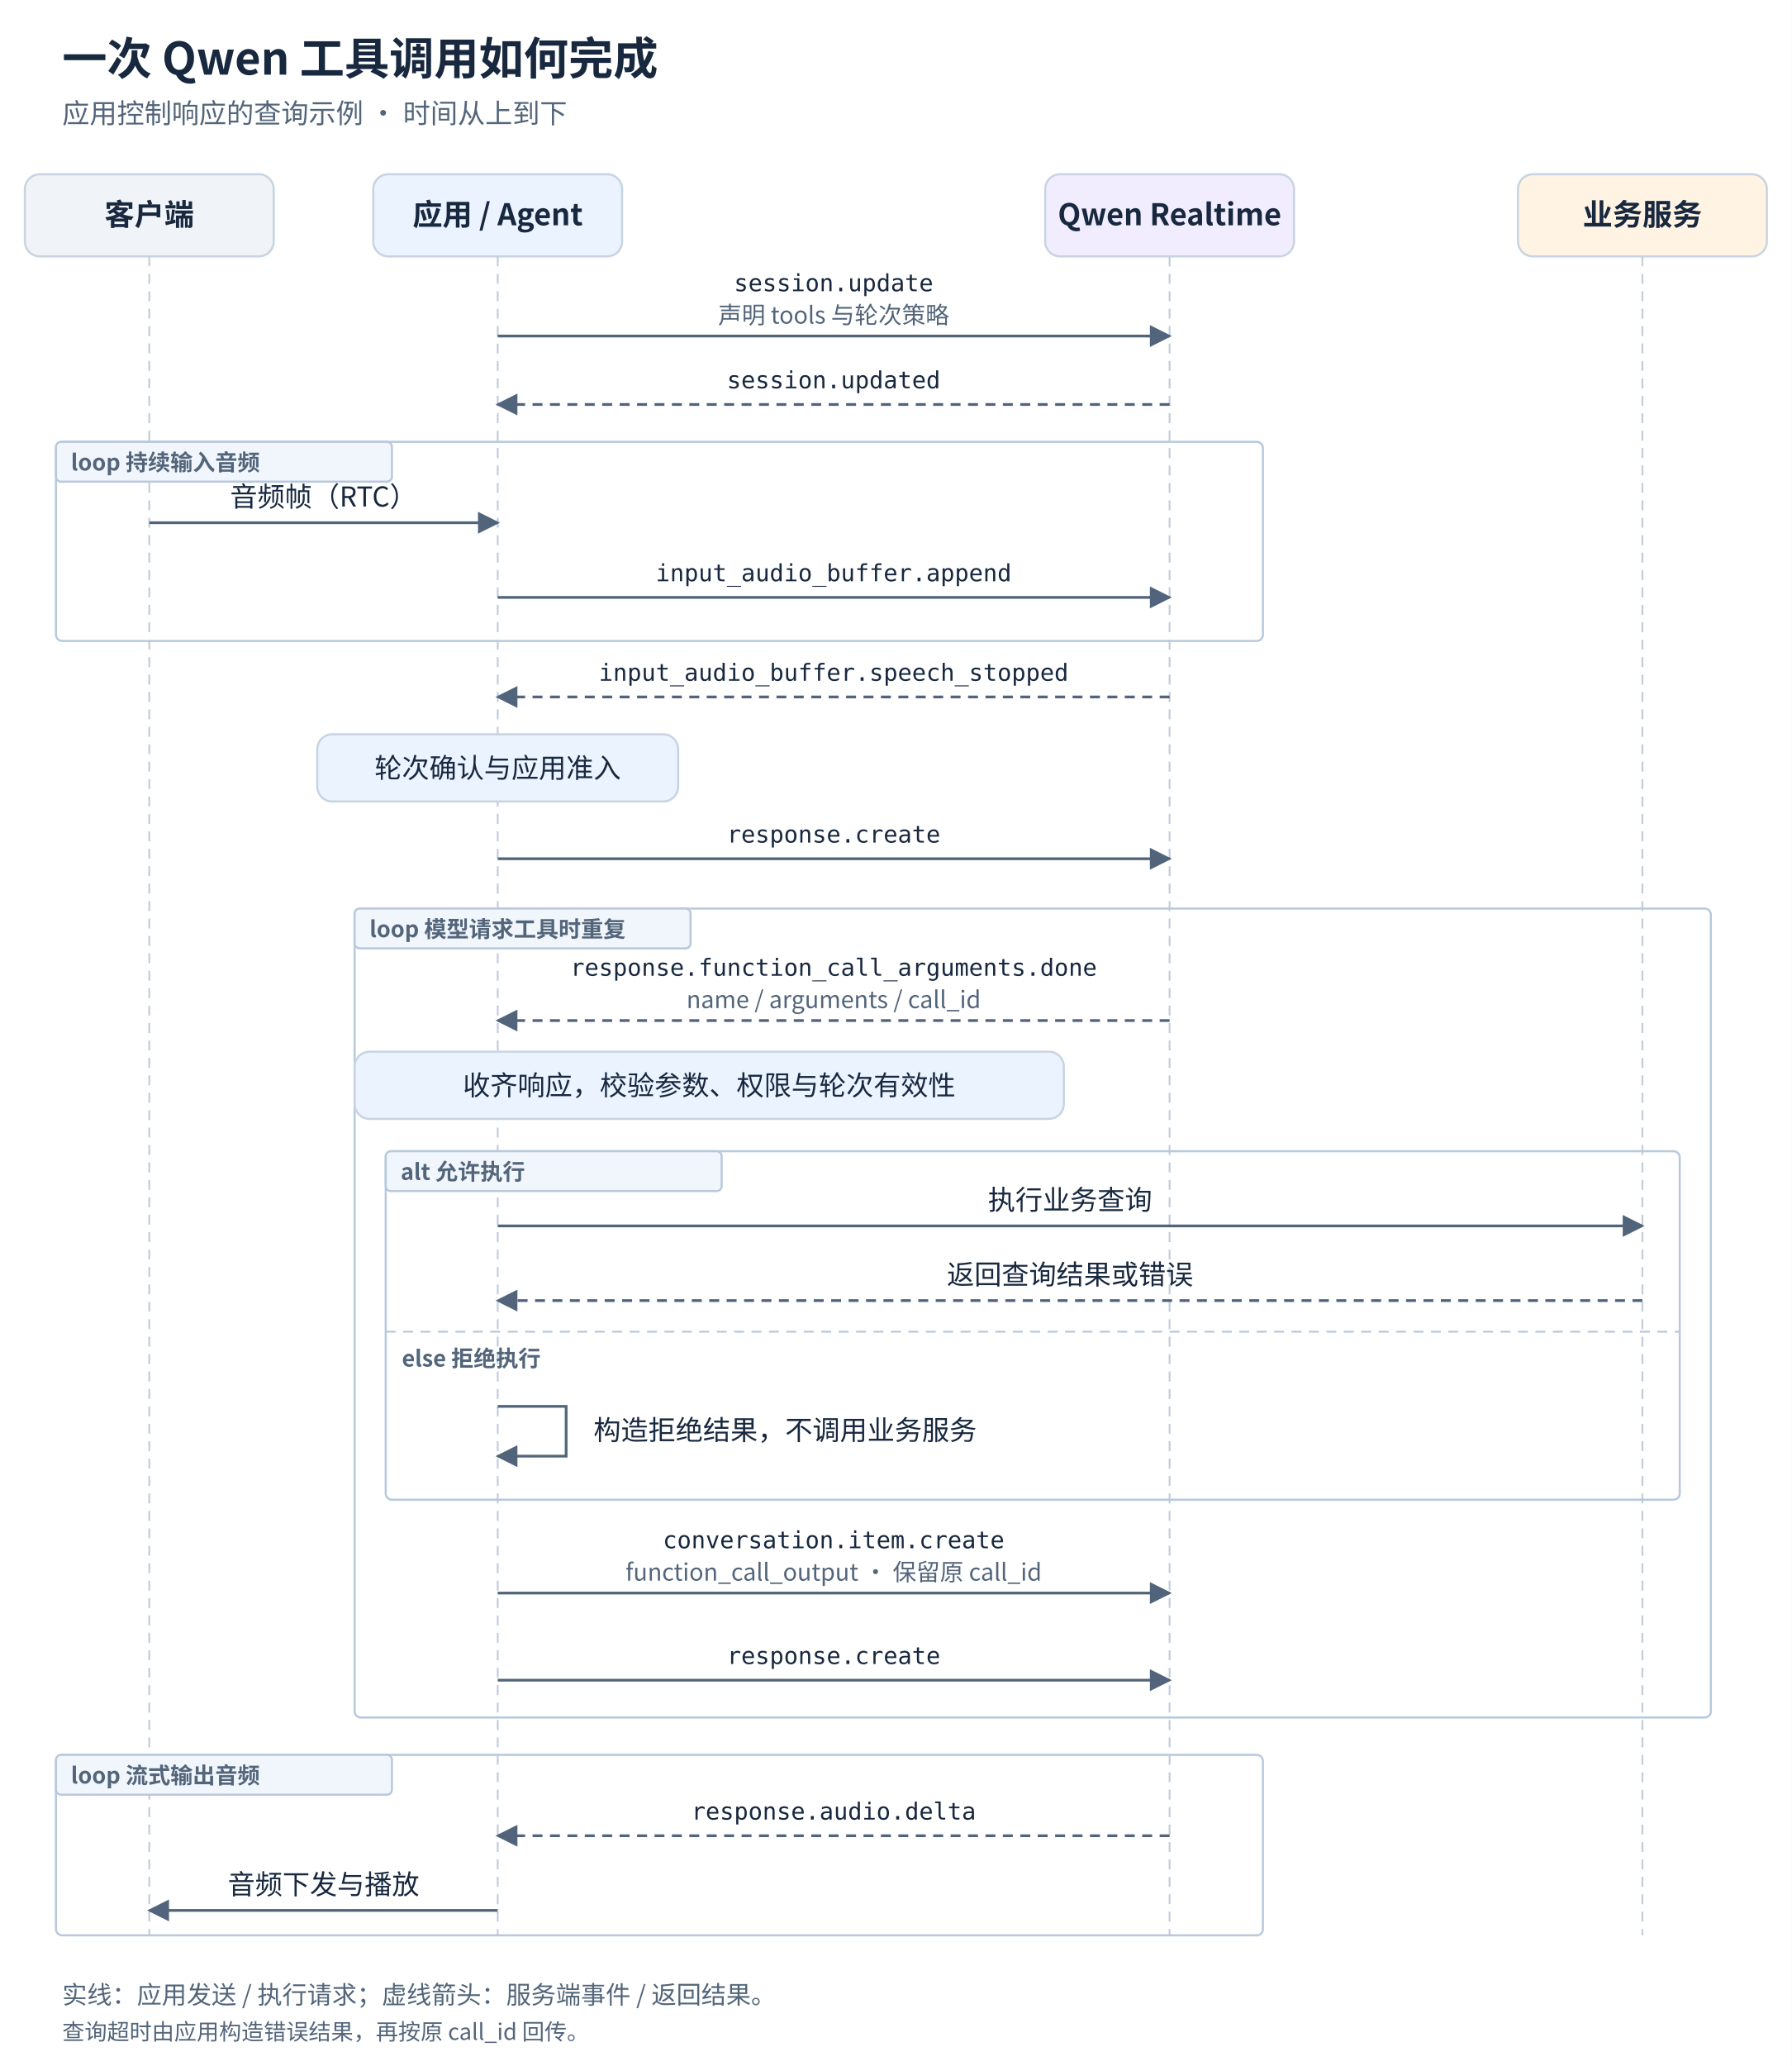
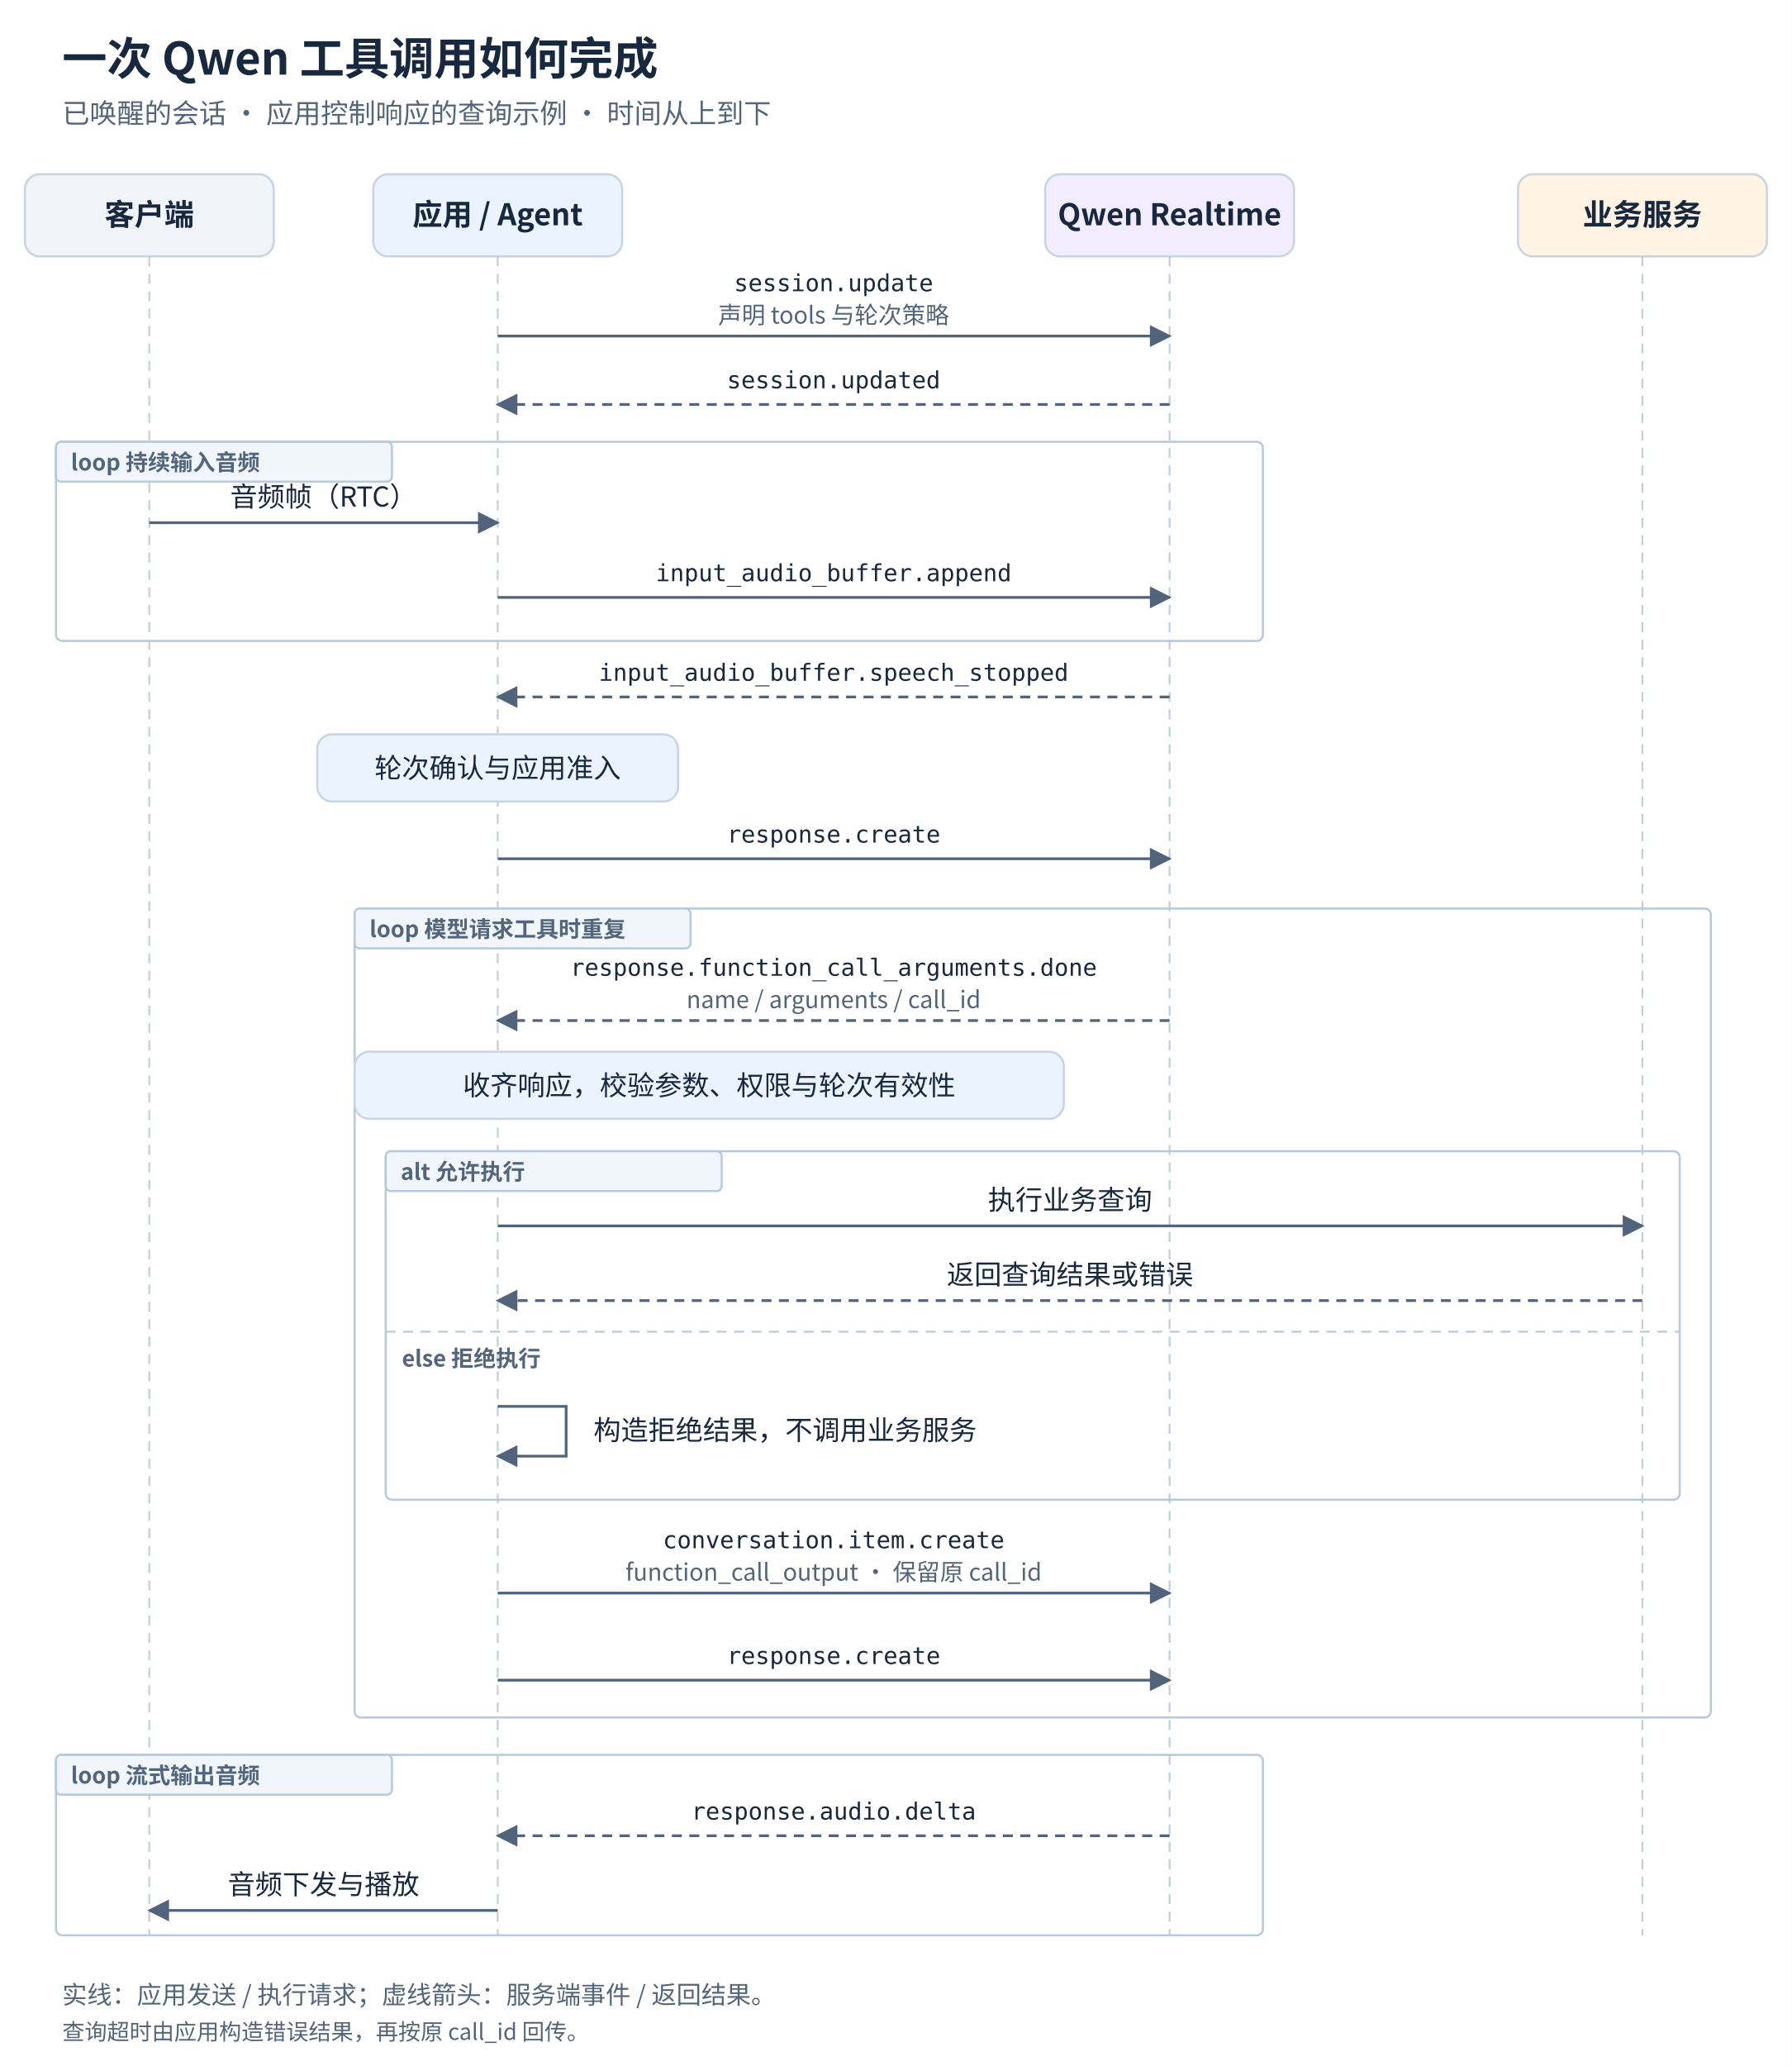
<svg xmlns="http://www.w3.org/2000/svg" width="1440" height="1660" viewBox="0 0 1440 1660" role="img" aria-labelledby="title desc">
  <defs>
    <marker id="arrow" viewBox="0 0 10 10" refX="9" refY="5" markerWidth="8" markerHeight="8" orient="auto-start-reverse">
      <path d="M 0 0 L 10 5 L 0 10 z" fill="#52647b" />
    </marker>
  </defs>
  <rect width="100%" height="100%" fill="#ffffff" />
  <g font-family="PingFang SC, Noto Sans CJK SC, Microsoft YaHei, sans-serif" fill="#18283f">
    <text x="50" y="60" font-size="36" text-anchor="start" fill="#18283f" font-weight="650">一次 Qwen 工具调用如何完成</text>
-     <text x="50" y="99" font-size="22" text-anchor="start" fill="#53657a" font-weight="400">应用控制响应的查询示例 · 时间从上到下</text>
+     <text x="50" y="99" font-size="22" text-anchor="start" fill="#53657a" font-weight="400">已唤醒的会话 · 应用控制响应的查询示例 · 时间从上到下</text>
    <rect x="20" y="140" width="200" height="66" rx="12" fill="#f0f3f7" stroke="#c8d4e1" stroke-width="1.7" />
    <text x="120" y="181" font-size="24" text-anchor="middle" fill="#18283f" font-weight="600">客户端</text>
    <path d="M 120 206 L 120 1555" fill="none" stroke="#c3cedb" stroke-width="1.5" stroke-dasharray="8 6" />
    <rect x="300" y="140" width="200" height="66" rx="12" fill="#eaf3ff" stroke="#c8d4e1" stroke-width="1.7" />
    <text x="400" y="181" font-size="24" text-anchor="middle" fill="#18283f" font-weight="600">应用 / Agent</text>
    <path d="M 400 206 L 400 1555" fill="none" stroke="#c3cedb" stroke-width="1.5" stroke-dasharray="8 6" />
    <rect x="840" y="140" width="200" height="66" rx="12" fill="#f1edff" stroke="#c8d4e1" stroke-width="1.7" />
    <text x="940" y="181" font-size="24" text-anchor="middle" fill="#18283f" font-weight="600">Qwen Realtime</text>
    <path d="M 940 206 L 940 1555" fill="none" stroke="#c3cedb" stroke-width="1.5" stroke-dasharray="8 6" />
    <rect x="1220" y="140" width="200" height="66" rx="12" fill="#fff3e3" stroke="#c8d4e1" stroke-width="1.7" />
    <text x="1320" y="181" font-size="24" text-anchor="middle" fill="#18283f" font-weight="600">业务服务</text>
    <path d="M 1320 206 L 1320 1555" fill="none" stroke="#c3cedb" stroke-width="1.5" stroke-dasharray="8 6" />
    <path d="M 400 270 L 940 270" fill="none" stroke="#52647b" stroke-width="2.2" marker-end="url(#arrow)" />
    <text x="670.0" y="234" font-size="19" text-anchor="middle" fill="#18283f" font-weight="400" font-family="SFMono-Regular, Consolas, monospace">session.update</text>
    <text x="670.0" y="260" font-size="19" text-anchor="middle" fill="#53657a" font-weight="400">声明 tools 与轮次策略</text>
    <path d="M 940 325 L 400 325" fill="none" stroke="#52647b" stroke-width="2.2" stroke-dasharray="8 6" marker-end="url(#arrow)" />
    <text x="670.0" y="312" font-size="19" text-anchor="middle" fill="#18283f" font-weight="400" font-family="SFMono-Regular, Consolas, monospace">session.updated</text>
    <rect x="45" y="355" width="970" height="160" rx="5" fill="none" stroke="#b8c9dc" stroke-width="1.7" />
    <rect x="45" y="355" width="270" height="32" rx="4" fill="#f1f6fc" stroke="#b8c9dc" stroke-width="1.7" />
    <text x="57" y="378" font-size="18" text-anchor="start" fill="#53657a" font-weight="600">loop 持续输入音频</text>
    <path d="M 120 420 L 400 420" fill="none" stroke="#52647b" stroke-width="2.2" marker-end="url(#arrow)" />
    <text x="260.0" y="407" font-size="22" text-anchor="middle" fill="#18283f" font-weight="400">音频帧（RTC）</text>
    <path d="M 400 480 L 940 480" fill="none" stroke="#52647b" stroke-width="2.2" marker-end="url(#arrow)" />
    <text x="670.0" y="467" font-size="19" text-anchor="middle" fill="#18283f" font-weight="400" font-family="SFMono-Regular, Consolas, monospace">input_audio_buffer.append</text>
    <path d="M 940 560 L 400 560" fill="none" stroke="#52647b" stroke-width="2.2" stroke-dasharray="8 6" marker-end="url(#arrow)" />
    <text x="670.0" y="547" font-size="19" text-anchor="middle" fill="#18283f" font-weight="400" font-family="SFMono-Regular, Consolas, monospace">input_audio_buffer.speech_stopped</text>
    <rect x="255" y="590" width="290" height="54" rx="12" fill="#eaf3ff" stroke="#c8d4e1" stroke-width="1.7" />
    <text x="400" y="625" font-size="22" text-anchor="middle" fill="#18283f" font-weight="400">轮次确认与应用准入</text>
    <path d="M 400 690 L 940 690" fill="none" stroke="#52647b" stroke-width="2.2" marker-end="url(#arrow)" />
    <text x="670.0" y="677" font-size="19" text-anchor="middle" fill="#18283f" font-weight="400" font-family="SFMono-Regular, Consolas, monospace">response.create</text>
    <rect x="285" y="730" width="1090" height="650" rx="5" fill="none" stroke="#b8c9dc" stroke-width="1.7" />
    <rect x="285" y="730" width="270" height="32" rx="4" fill="#f1f6fc" stroke="#b8c9dc" stroke-width="1.7" />
    <text x="297" y="753" font-size="18" text-anchor="start" fill="#53657a" font-weight="600">loop 模型请求工具时重复</text>
    <path d="M 940 820 L 400 820" fill="none" stroke="#52647b" stroke-width="2.2" stroke-dasharray="8 6" marker-end="url(#arrow)" />
    <text x="670.0" y="784" font-size="19" text-anchor="middle" fill="#18283f" font-weight="400" font-family="SFMono-Regular, Consolas, monospace">response.function_call_arguments.done</text>
    <text x="670.0" y="810" font-size="19" text-anchor="middle" fill="#53657a" font-weight="400">name / arguments / call_id</text>
    <rect x="285" y="845" width="570" height="54" rx="12" fill="#eaf3ff" stroke="#c8d4e1" stroke-width="1.7" />
    <text x="570" y="880" font-size="22" text-anchor="middle" fill="#18283f" font-weight="400">收齐响应，校验参数、权限与轮次有效性</text>
    <rect x="310" y="925" width="1040" height="280" rx="5" fill="none" stroke="#b8c9dc" stroke-width="1.7" />
    <rect x="310" y="925" width="270" height="32" rx="4" fill="#f1f6fc" stroke="#b8c9dc" stroke-width="1.7" />
    <text x="322" y="948" font-size="18" text-anchor="start" fill="#53657a" font-weight="600">alt 允许执行</text>
    <path d="M 400 985 L 1320 985" fill="none" stroke="#52647b" stroke-width="2.2" marker-end="url(#arrow)" />
    <text x="860.0" y="972" font-size="22" text-anchor="middle" fill="#18283f" font-weight="400">执行业务查询</text>
    <path d="M 1320 1045 L 400 1045" fill="none" stroke="#52647b" stroke-width="2.2" stroke-dasharray="8 6" marker-end="url(#arrow)" />
    <text x="860.0" y="1032" font-size="22" text-anchor="middle" fill="#18283f" font-weight="400">返回查询结果或错误</text>
    <path d="M 310 1070 L 1350 1070" fill="none" stroke="#b8c9dc" stroke-width="1.5" stroke-dasharray="8 6" />
    <text x="323" y="1098" font-size="18" text-anchor="start" fill="#53657a" font-weight="600">else 拒绝执行</text>
    <path d="M 400 1130 L 455 1130 L 455 1170 L 400 1170" fill="none" stroke="#52647b" stroke-width="2.2" marker-end="url(#arrow)" />
    <text x="477" y="1157" font-size="22" text-anchor="start" fill="#18283f" font-weight="400">构造拒绝结果，不调用业务服务</text>
    <path d="M 400 1280 L 940 1280" fill="none" stroke="#52647b" stroke-width="2.2" marker-end="url(#arrow)" />
    <text x="670.0" y="1244" font-size="19" text-anchor="middle" fill="#18283f" font-weight="400" font-family="SFMono-Regular, Consolas, monospace">conversation.item.create</text>
    <text x="670.0" y="1270" font-size="19" text-anchor="middle" fill="#53657a" font-weight="400">function_call_output · 保留原 call_id</text>
    <path d="M 400 1350 L 940 1350" fill="none" stroke="#52647b" stroke-width="2.2" marker-end="url(#arrow)" />
    <text x="670.0" y="1337" font-size="19" text-anchor="middle" fill="#18283f" font-weight="400" font-family="SFMono-Regular, Consolas, monospace">response.create</text>
    <rect x="45" y="1410" width="970" height="145" rx="5" fill="none" stroke="#b8c9dc" stroke-width="1.7" />
    <rect x="45" y="1410" width="270" height="32" rx="4" fill="#f1f6fc" stroke="#b8c9dc" stroke-width="1.7" />
    <text x="57" y="1433" font-size="18" text-anchor="start" fill="#53657a" font-weight="600">loop 流式输出音频</text>
    <path d="M 940 1475 L 400 1475" fill="none" stroke="#52647b" stroke-width="2.2" stroke-dasharray="8 6" marker-end="url(#arrow)" />
    <text x="670.0" y="1462" font-size="19" text-anchor="middle" fill="#18283f" font-weight="400" font-family="SFMono-Regular, Consolas, monospace">response.audio.delta</text>
    <path d="M 400 1535 L 120 1535" fill="none" stroke="#52647b" stroke-width="2.2" marker-end="url(#arrow)" />
    <text x="260.0" y="1522" font-size="22" text-anchor="middle" fill="#18283f" font-weight="400">音频下发与播放</text>
    <text x="50" y="1610" font-size="20" text-anchor="start" fill="#53657a" font-weight="400">实线：应用发送 / 执行请求；虚线箭头：服务端事件 / 返回结果。</text>
    <text x="50" y="1639" font-size="18" text-anchor="start" fill="#53657a" font-weight="400">查询超时由应用构造错误结果，再按原 call_id 回传。</text>
  </g>
</svg>
